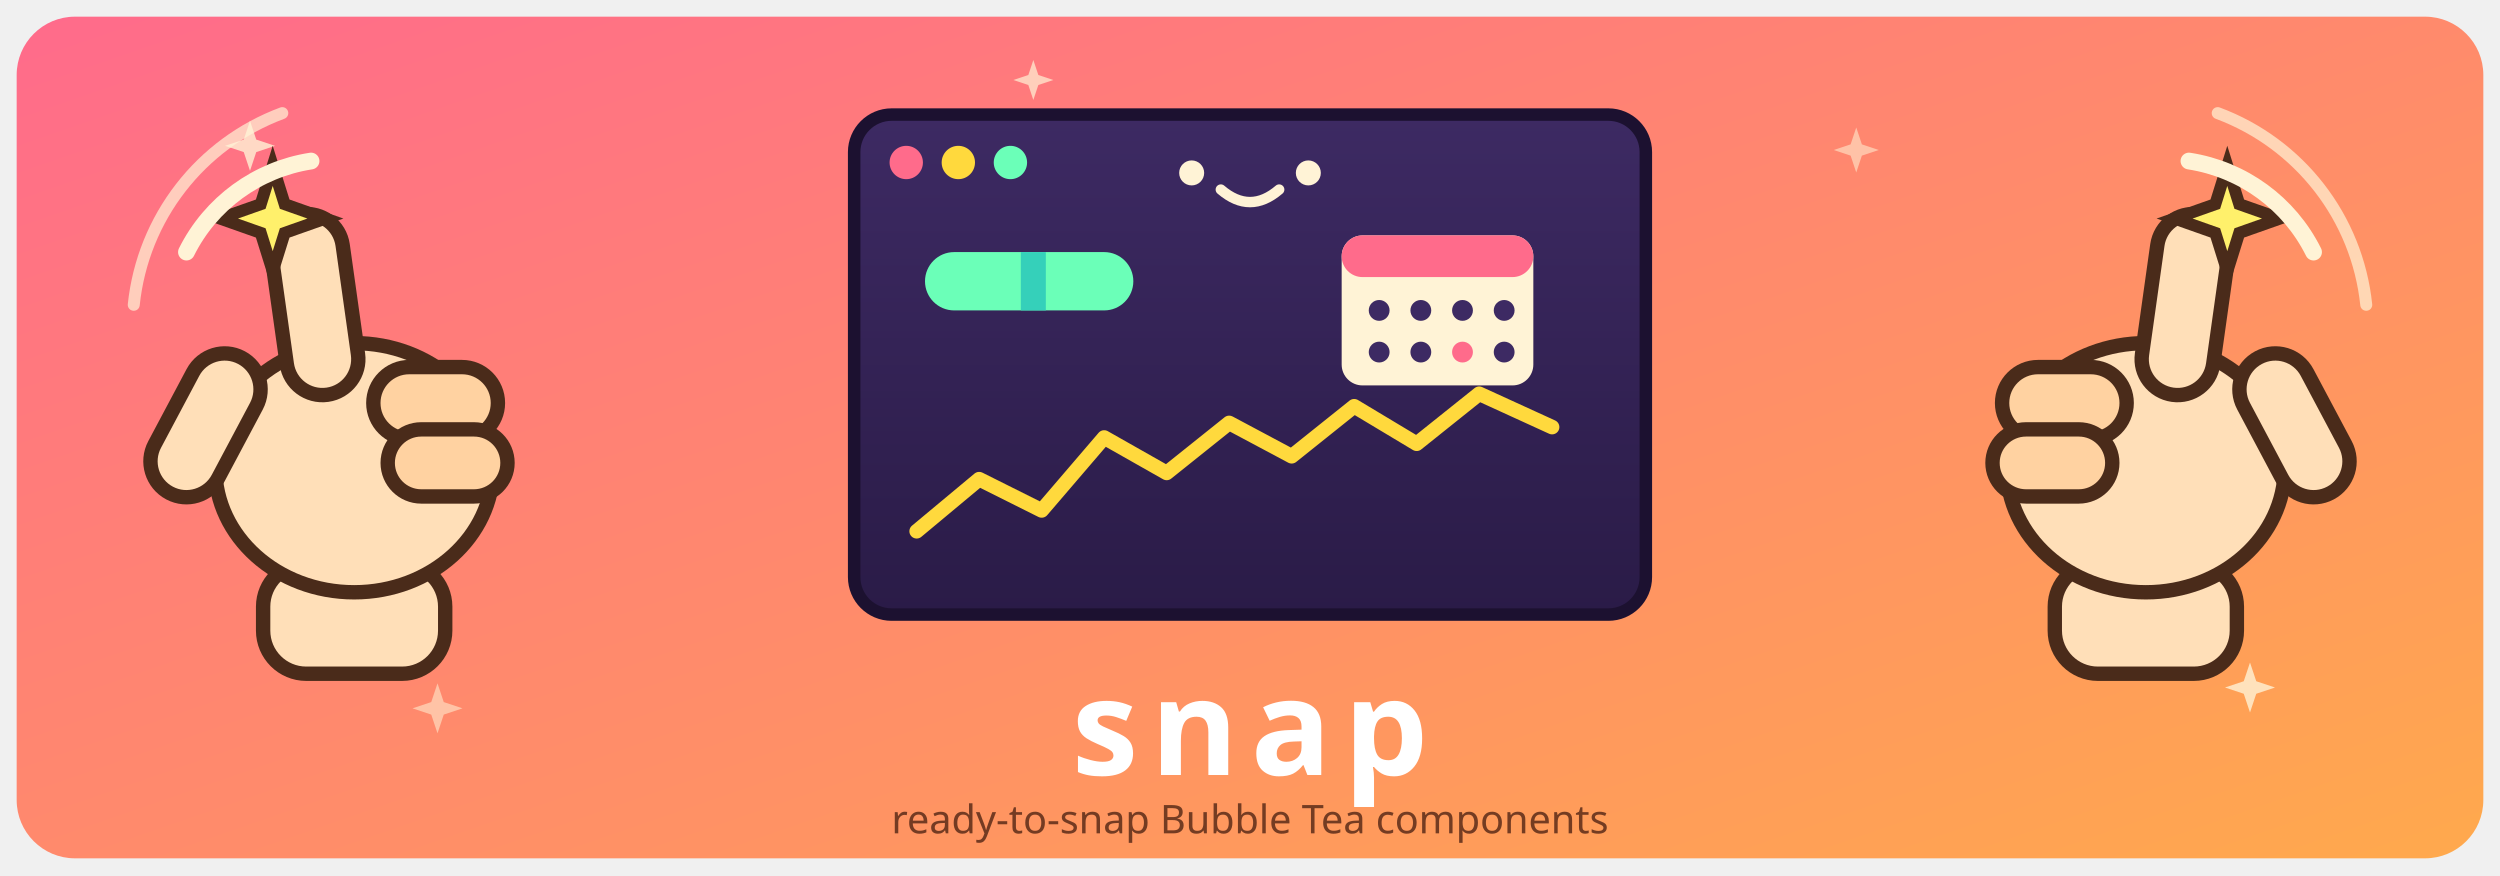
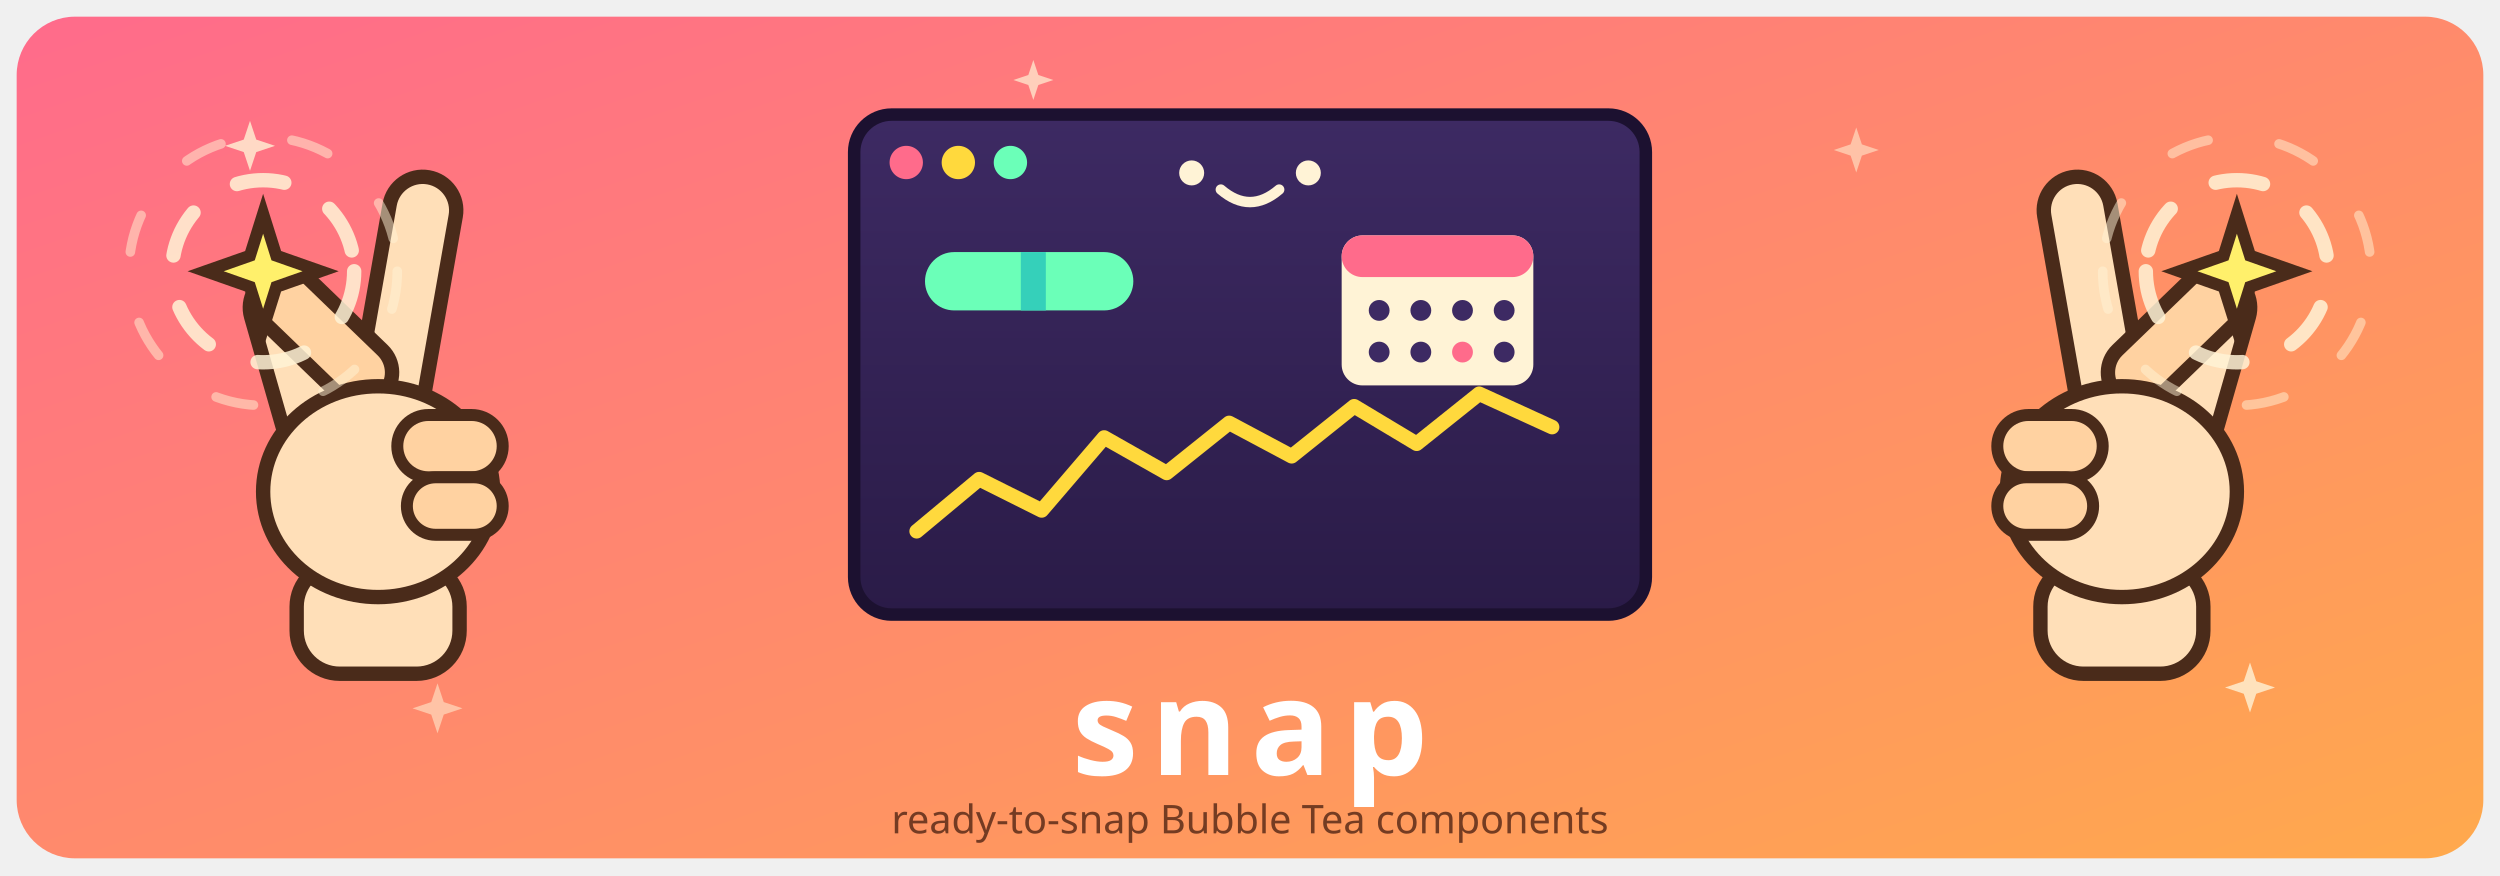
<svg xmlns="http://www.w3.org/2000/svg" viewBox="0 0 1200 420" font-family="Verdana, Geneva, sans-serif">
  <defs>
    <linearGradient id="bg" x1="0" y1="0" x2="1" y2="1">
      <stop offset="0" stop-color="#FF6B8B" />
      <stop offset="1" stop-color="#FFA94D" />
    </linearGradient>
    <linearGradient id="term" x1="0" y1="0" x2="0" y2="1">
      <stop offset="0" stop-color="#3D2A63" />
      <stop offset="1" stop-color="#2A1B47" />
    </linearGradient>
    <g id="spark4">
      <path d="M0,-12 L3,-3 L12,0 L3,3 L0,12 L-3,3 L-12,0 L-3,-3 Z" fill="#FFF3D6" />
    </g>
    <g id="hand">
-       <rect x="-38" y="70" width="76" height="46" rx="18" fill="#FFDFB8" stroke="#4A2B1A" stroke-width="6" />
-       <ellipse cx="0" cy="30" rx="58" ry="52" fill="#FFDFB8" stroke="#4A2B1A" stroke-width="6" />
-       <rect x="8" y="-12" width="52" height="30" rx="15" fill="#FFD2A1" stroke="#4A2B1A" stroke-width="6" />
-       <rect x="14" y="14" width="50" height="28" rx="14" fill="#FFD2A1" stroke="#4A2B1A" stroke-width="6" />
-       <rect x="-26" y="-78" width="30" height="76" rx="15" fill="#FFDFB8" stroke="#4A2B1A" stroke-width="6" transform="rotate(-8)" />
-       <rect x="-64" y="8" width="30" height="64" rx="15" fill="#FFDFB8" stroke="#4A2B1A" stroke-width="6" transform="rotate(28)" />
-       <g transform="translate(-34,-74)">
-         <path d="M0,-22 L5,-6 L22,0 L5,6 L0,22 L-5,6 L-22,0 L-5,-6 Z" fill="#FFF06B" stroke="#4A2B1A" stroke-width="5" />
+       <rect x="-24" y="70" width="68" height="46" rx="18" fill="#FFDFB8" stroke="#4A2B1A" stroke-width="6" />
+       <rect x="8" y="-92" width="28" height="104" rx="14" fill="#FFDFB8" stroke="#4A2B1A" stroke-width="6" transform="rotate(10 22 -40)" />
+       <rect x="-35" y="-52" width="28" height="90" rx="14" fill="#FFDFB8" stroke="#4A2B1A" stroke-width="6" transform="rotate(-16 -21 -7)" />
+       <rect x="-26" y="-60" width="26" height="70" rx="13" fill="#FFD2A1" stroke="#4A2B1A" stroke-width="6" transform="rotate(-46 -13 -25)" />
+       <ellipse cx="10" cy="40" rx="48" ry="44" fill="#FFDFB8" stroke="#4A2B1A" stroke-width="6" />
+       <rect x="18" y="8" width="44" height="26" rx="13" fill="#FFD2A1" stroke="#4A2B1A" stroke-width="5" />
+       <rect x="22" y="34" width="40" height="24" rx="12" fill="#FFD2A1" stroke="#4A2B1A" stroke-width="5" />
+       <g transform="translate(-38,-52)">
+         <path d="M0,-24 L5.5,-6.5 L24,0 L5.5,6.5 L0,24 L-5.5,6.5 L-24,0 L-5.5,-6.5 Z" fill="#FFF06B" stroke="#4A2B1A" stroke-width="5" />
      </g>
-       <path d="M-70,-60 A70,70 0 0 1 -18,-98" fill="none" stroke="#FFF3D6" stroke-width="7" stroke-linecap="round" />
-       <path d="M-92,-38 A96,96 0 0 1 -30,-118" fill="none" stroke="#FFF3D6" stroke-width="5" stroke-linecap="round" opacity="0.7" />
+       <circle cx="-38" cy="-52" r="38" fill="none" stroke="#FFF3D6" stroke-width="6" opacity="0.85" stroke-dasharray="20 22" stroke-linecap="round" />
+       <circle cx="-38" cy="-52" r="56" fill="none" stroke="#FFF3D6" stroke-width="4" opacity="0.5" stroke-dasharray="16 30" stroke-linecap="round" />
    </g>
  </defs>
  <rect x="8" y="8" width="1184" height="404" rx="28" fill="url(#bg)" />
  <use href="#spark4" x="120" y="70" opacity="0.8" />
  <use href="#spark4" x="1080" y="330" opacity="0.8" />
  <use href="#spark4" x="990" y="80" opacity="0.55" transform="scale(0.9)" />
  <use href="#spark4" x="210" y="340" opacity="0.55" />
  <use href="#spark4" x="620" y="48" opacity="0.7" transform="scale(0.8)" />
  <g transform="translate(170,190) scale(1.15)">
    <use href="#hand" />
  </g>
  <g transform="translate(1030,190) scale(-1.15,1.15)">
    <use href="#hand" />
  </g>
  <g transform="translate(600,175)">
    <rect x="-190" y="-120" width="380" height="240" rx="18" fill="url(#term)" stroke="#1C1130" stroke-width="6" />
    <circle cx="-165" cy="-97" r="8" fill="#FF6B8B" />
    <circle cx="-140" cy="-97" r="8" fill="#FFD93D" />
    <circle cx="-115" cy="-97" r="8" fill="#6BFFB8" />
    <circle cx="-28" cy="-92" r="6" fill="#FFF3D6" />
    <circle cx="28" cy="-92" r="6" fill="#FFF3D6" />
    <path d="M-14,-84 Q0,-72 14,-84" fill="none" stroke="#FFF3D6" stroke-width="5" stroke-linecap="round" />
    <g transform="translate(-90,-40)">
      <path d="M-52,-14 A14,14 0 0 0 -52,14 L20,14 A14,14 0 0 0 20,-14 Z" fill="#6BFFB8" />
      <path d="M-20,-14 L-8,-14 L-8,14 L-20,14 Z" fill="#35D0BA" />
    </g>
    <g transform="translate(90,-30)">
      <rect x="-46" y="-32" width="92" height="72" rx="10" fill="#FFF3D6" />
      <rect x="-46" y="-32" width="92" height="20" rx="10" fill="#FF6B8B" />
      <g fill="#3D2A63">
        <circle cx="-28" cy="4" r="5" />
        <circle cx="-8" cy="4" r="5" />
        <circle cx="12" cy="4" r="5" />
        <circle cx="32" cy="4" r="5" />
        <circle cx="-28" cy="24" r="5" />
        <circle cx="-8" cy="24" r="5" />
        <circle cx="12" cy="24" r="5" fill="#FF6B8B" />
        <circle cx="32" cy="24" r="5" />
      </g>
    </g>
    <polyline points="-160,80 -130,55 -100,70 -70,35 -40,52 -10,28 20,44 50,20 80,38 110,14 145,30" fill="none" stroke="#FFD93D" stroke-width="7" stroke-linecap="round" stroke-linejoin="round" />
  </g>
  <text x="600" y="372" text-anchor="middle" font-size="64" font-weight="bold" fill="#FFFFFF" letter-spacing="6">snap</text>
  <text x="600" y="400" text-anchor="middle" font-size="19" fill="#5C2B18" opacity="0.85">ready-to-snap Bubble Tea components</text>
</svg>
